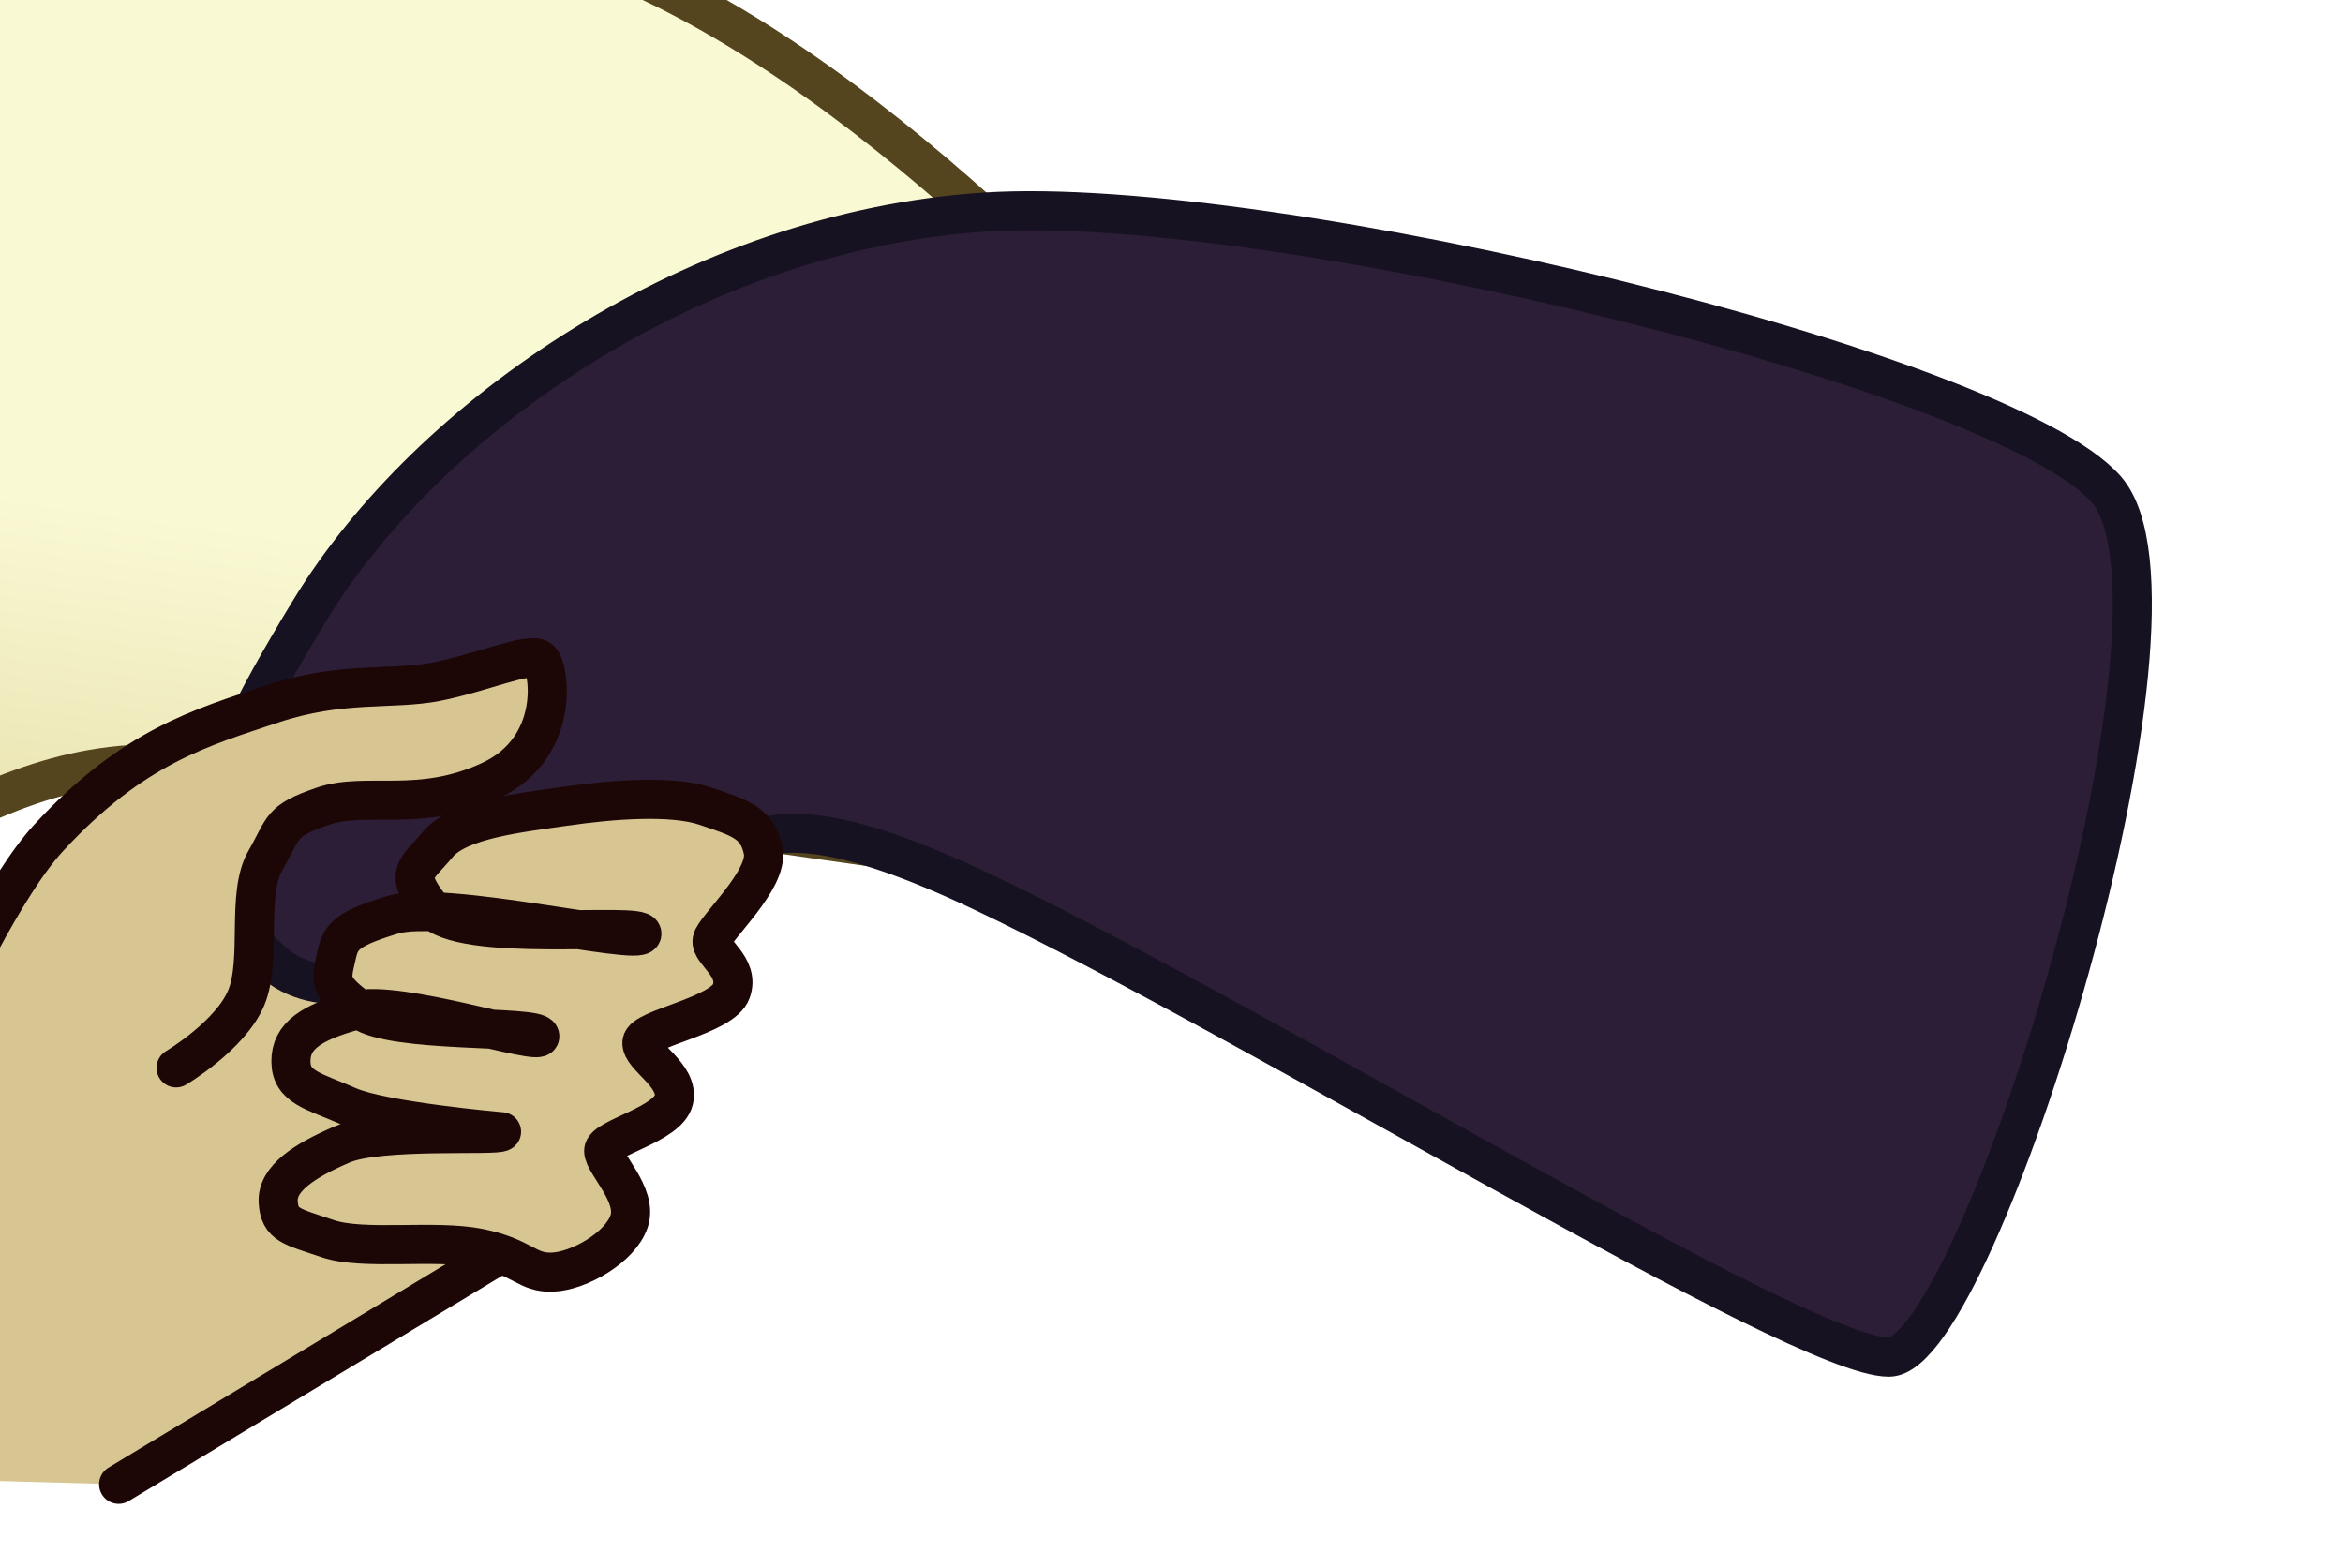
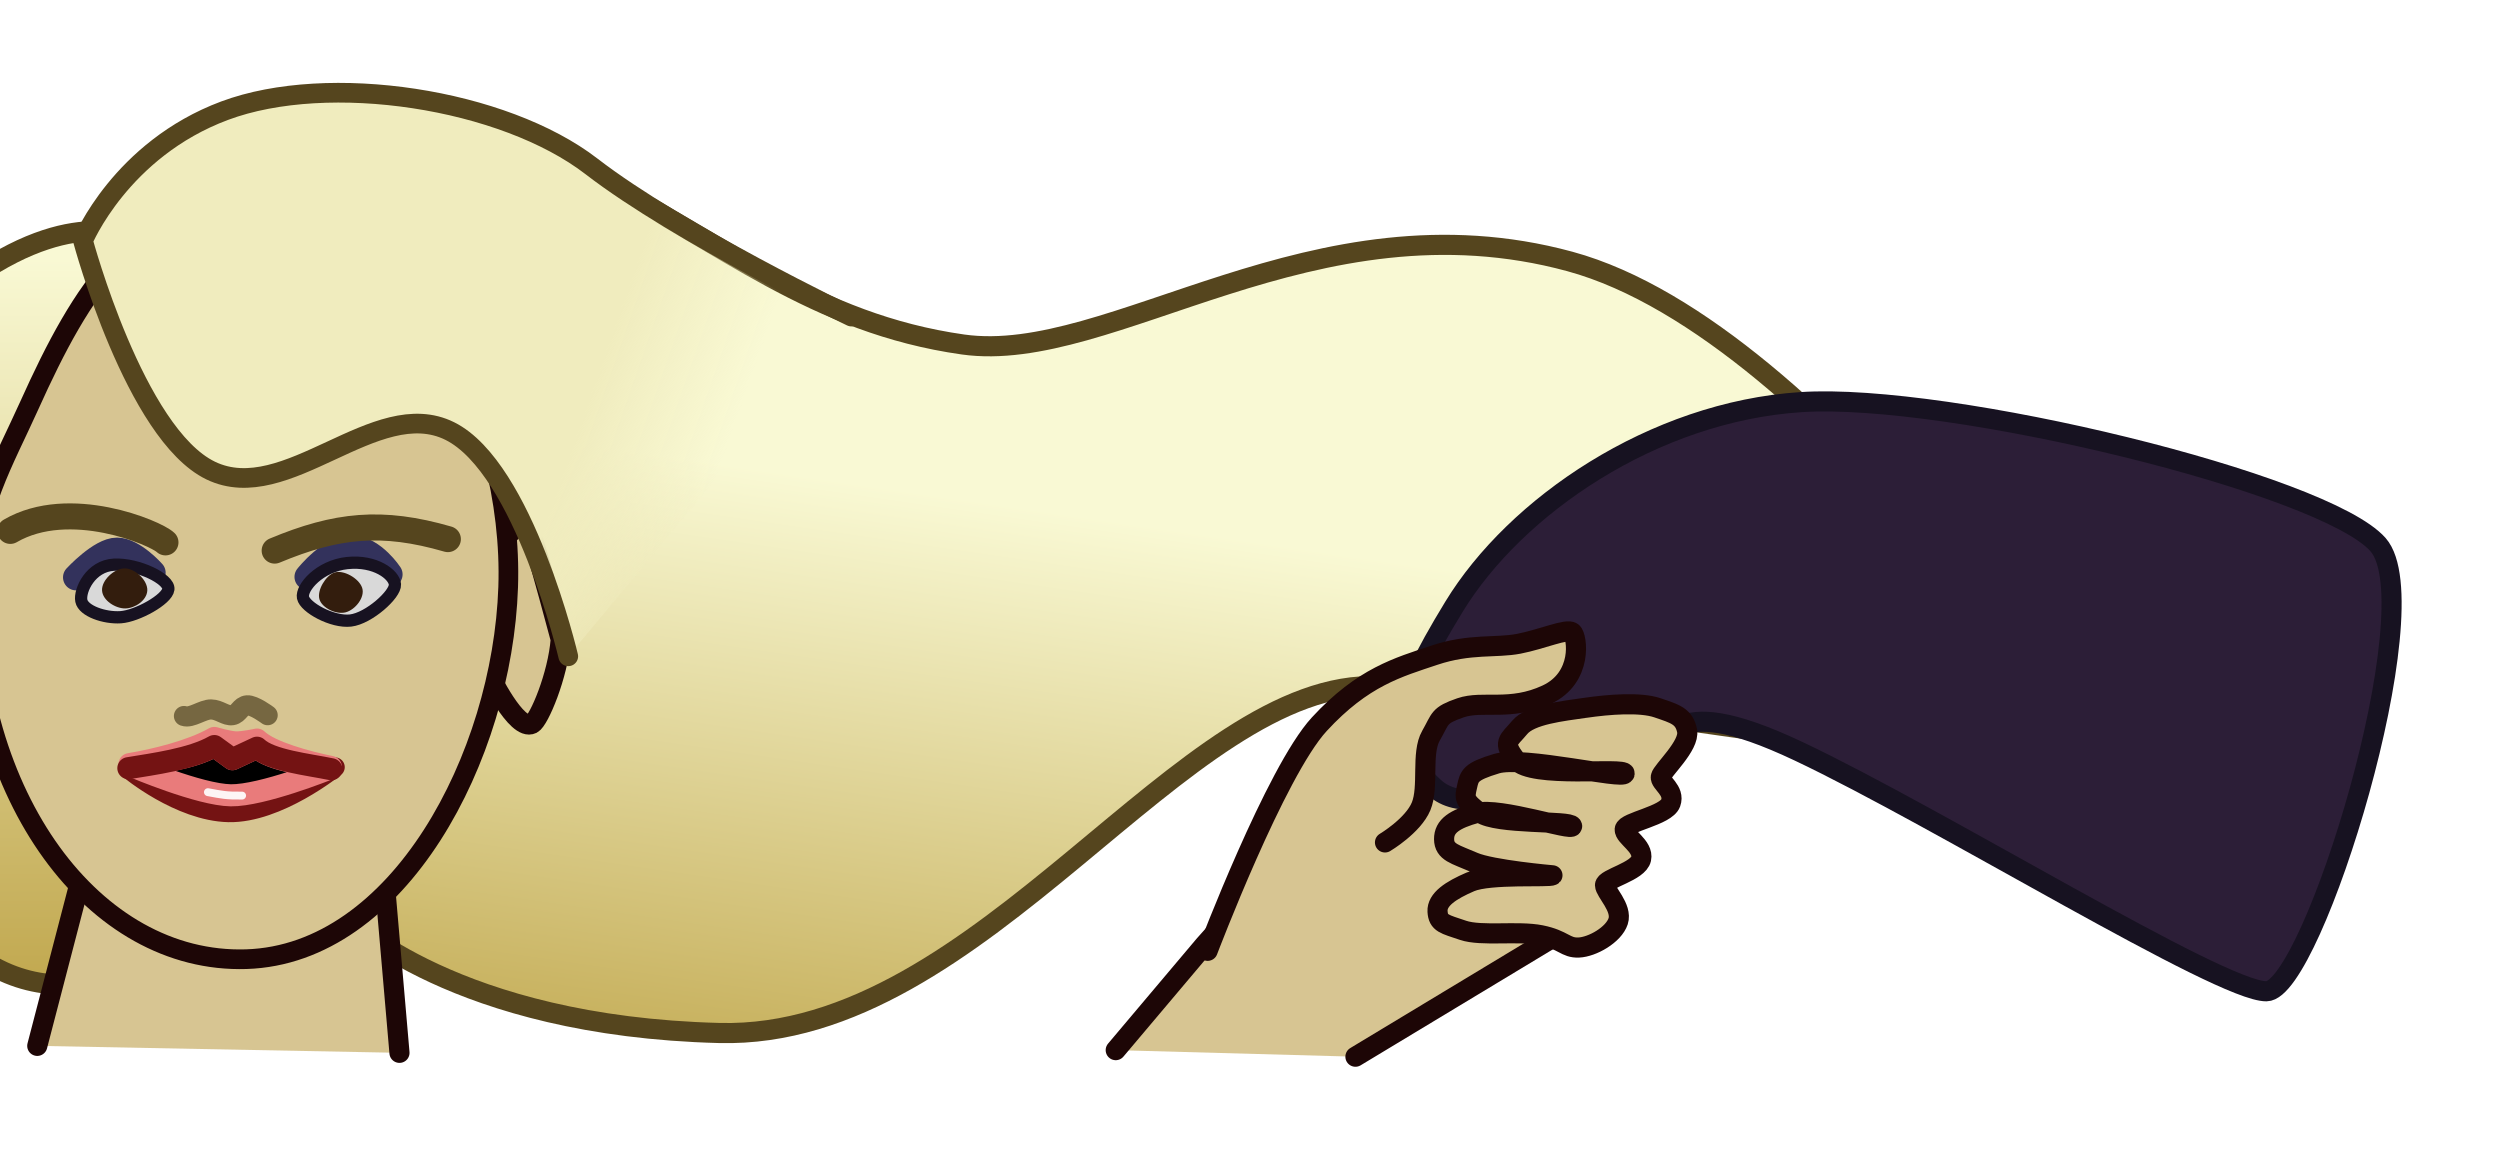
- <svg xmlns="http://www.w3.org/2000/svg" xmlns:xlink="http://www.w3.org/1999/xlink" width="61.291mm" height="41.011mm" viewBox="0 0 61.291 41.011" version="1.1" id="svg1">
+ <svg xmlns="http://www.w3.org/2000/svg" xmlns:xlink="http://www.w3.org/1999/xlink" width="127.095mm" height="59.232mm" viewBox="0 0 127.095 59.232" version="1.1" id="svg1">
  <defs id="defs1">
    <linearGradient xlink:href="#linearGradient48" id="linearGradient47" x1="71.408" y1="178.082" x2="71.314" y2="138.183" gradientUnits="userSpaceOnUse" gradientTransform="translate(-28.72887,48.7299)" />
    <linearGradient id="linearGradient48">
      <stop style="stop-color:#bda245;stop-opacity:1;" offset="0.001" id="stop47" />
      <stop style="stop-color:#f9f9d4;stop-opacity:1;" offset="0.999" id="stop48" />
    </linearGradient>
    <linearGradient xlink:href="#linearGradient48" id="linearGradient46" x1="127.951" y1="187.053" x2="133.051" y2="151.994" gradientUnits="userSpaceOnUse" gradientTransform="translate(-28.72887,48.7299)" />
    <linearGradient xlink:href="#linearGradient8" id="linearGradient9" x1="101.607" y1="210.358" x2="108.64" y2="212.812" gradientUnits="userSpaceOnUse" gradientTransform="translate(-27.598,-14.81933)" />
    <linearGradient id="linearGradient8">
      <stop style="stop-color:#f0ecbe;stop-opacity:1;" offset="0" id="stop8" />
      <stop style="stop-color:#f0ecbe;stop-opacity:0;" offset="1" id="stop9" />
    </linearGradient>
  </defs>
-   <g id="layer1" transform="translate(-110.3617,-188.7488)">
+   <g id="layer1" transform="translate(-44.55754,-173.8544)">
    <path style="fill:#d7c592;fill-opacity:1;stroke:#1d0606;stroke-width:1.023;stroke-linecap:round;stroke-linejoin:round;stroke-dasharray:none;stroke-opacity:1;paint-order:fill markers stroke" d="m 113.465,227.575 10.517,-6.344 0.167,-6.844 -8.681,-3.339 -9.682,10.851 -4.507,5.342" id="path30" />
    <path style="fill:url(#linearGradient47);stroke:#55451e;stroke-width:1.023;stroke-linecap:round;stroke-linejoin:round;stroke-dasharray:none;stroke-opacity:1;paint-order:fill markers stroke" d="m 51.604,186.087 c 0,0 -2.953,-1.881 -8.287,1.784 -5.333,3.664 -8.249,23.131 -2.975,31.28 5.274,8.149 12.131,3.451 12.324,3.057" id="path42" />
    <path style="fill:url(#linearGradient46);stroke:#55451e;stroke-width:1.023;stroke-linecap:round;stroke-linejoin:round;stroke-dasharray:none;stroke-opacity:1;paint-order:fill markers stroke" d="m 50.069,186.677 c 0,0 1.345,-4.874 5.666,-6.492 4.321,-1.618 12.186,-0.812 18.887,2.597 6.701,3.409 11.341,7.519 18.895,8.586 7.554,1.066 17.823,-7.768 30.851,-4.221 13.028,3.547 27.686,26.372 27.686,26.372 -1.323,0.273 -27.319,-4.297 -37.374,-4.776 -10.054,-0.478 -20.089,17.968 -33.549,17.627 -13.461,-0.341 -18.904,-5.815 -18.904,-5.815" id="path43" />
    <path style="fill:#d7c592;fill-opacity:1;stroke:#1d0606;stroke-width:1.023;stroke-linecap:round;stroke-linejoin:round;stroke-dasharray:none;stroke-opacity:1;paint-order:fill markers stroke" d="m 46.452,227.024 3.659,-14.047 13.457,-0.59 1.298,14.991" id="path44" />
    <path style="fill:#d7c592;stroke:#1d0606;stroke-width:1.023;stroke-linecap:round;stroke-linejoin:round;paint-order:fill markers stroke" d="m 43.982,203.252 c 0,0 -1.657,-2.852 -3.195,-1.514 -1.539,1.338 0.129,8.943 0.925,9.334 0.796,0.391 2.186,-2.523 2.186,-2.523 z" id="path1" />
    <path style="fill:#d7c592;stroke:#1d0606;stroke-width:1.023;stroke-linecap:round;stroke-linejoin:round;paint-order:fill markers stroke" d="m 69.336,202.832 c 0,0 1.63,-3.618 2.27,-1.682 0.36,1.088 1.457,5.211 1.457,5.211 -0.137,1.834 -1.109,4.12 -1.457,4.291 -0.796,0.391 -2.186,-2.523 -2.186,-2.523 z" id="path2" />
    <path style="fill:#d7c592;fill-opacity:1;stroke:#1d0606;stroke-width:1;stroke-linecap:round;stroke-linejoin:round;stroke-dasharray:none;stroke-opacity:1;paint-order:fill markers stroke" d="m 43.222,203.335 c 0.054,-3.543 1.547,-6.029 2.821,-8.86 2.688,-5.974 5.455,-10.367 11.118,-10.254 8.347,0.167 13.524,10.856 13.231,19.483 -0.293,8.627 -5.57,18.67 -13.315,18.913 -7.745,0.242 -14.023,-8.263 -13.856,-19.281 z" id="path29" />
    <g id="g12" transform="translate(-28.01535,51.56627)">
      <path style="opacity:1;fill:none;stroke:#33325c;stroke-width:1.323;stroke-linecap:round;stroke-linejoin:round;stroke-dasharray:none;stroke-opacity:1;paint-order:fill markers stroke" d="m 75.666,214.248 c 0,0 1.257,-1.366 2.083,-1.36 0.827,0.006 1.812,1.124 1.812,1.124" id="path38" transform="translate(0.7714742,-62.60822)" />
      <path style="opacity:1;fill:#d9d9d9;fill-opacity:1;stroke:#171221;stroke-width:0.623;stroke-linecap:round;stroke-linejoin:round;stroke-dasharray:none;stroke-opacity:1;paint-order:fill markers stroke" d="m 78.377,150.995 c -1.2,0.058 -1.773,1.319 -1.669,1.836 0.103,0.518 1.176,0.891 2.003,0.835 0.827,-0.056 2.356,-0.899 2.421,-1.419 0.064,-0.52 -1.554,-1.31 -2.754,-1.252 z" id="path10" />
      <path style="opacity:1;fill:#331d0d;fill-opacity:1;stroke:none;stroke-width:1.023;stroke-linecap:round;stroke-linejoin:round;stroke-dasharray:none;stroke-opacity:1;paint-order:fill markers stroke" d="m 78.912,151.184 c -0.536,0 -1.18,0.606 -1.151,1.121 0.029,0.516 0.69,0.921 1.18,0.915 0.49,-0.006 1.099,-0.406 1.121,-0.915 0.022,-0.509 -0.615,-1.121 -1.151,-1.121 z" id="path11" />
      <path style="opacity:1;fill:none;stroke:#33325c;stroke-width:1.323;stroke-linecap:round;stroke-linejoin:round;stroke-dasharray:none;stroke-opacity:1;paint-order:fill markers stroke" d="m 88.205,151.615 c 0,0 1.229,-1.551 2.295,-1.461 1.067,0.09 1.878,1.335 1.878,1.335" id="path39" />
      <path style="opacity:1;fill:none;stroke:#55451e;stroke-width:1.323;stroke-linecap:round;stroke-linejoin:round;stroke-dasharray:none;stroke-opacity:1;paint-order:fill markers stroke" d="m 86.536,150.28 c 3.147,-1.311 5.444,-1.559 8.806,-0.584" id="path40" />
      <path style="opacity:1;fill:none;stroke:#55451e;stroke-width:1.323;stroke-linecap:round;stroke-linejoin:round;stroke-dasharray:none;stroke-opacity:1;paint-order:fill markers stroke" d="m 80.985,149.862 c -0.507,-0.484 -4.877,-2.333 -7.888,-0.584" id="path41" />
    </g>
    <g id="g30" transform="translate(-28.01535,51.56627)">
      <path style="opacity:1;fill:#d9d9d9;fill-opacity:1;stroke:#171221;stroke-width:0.623;stroke-linecap:round;stroke-linejoin:round;stroke-dasharray:none;stroke-opacity:1;paint-order:fill markers stroke" d="m 90.23,150.912 c -1.412,0.151 -2.351,1.252 -2.254,1.753 0.097,0.501 1.494,1.277 2.421,1.169 0.926,-0.109 2.291,-1.335 2.254,-1.836 -0.038,-0.501 -1.008,-1.237 -2.421,-1.085 z" id="path15" />
      <path style="opacity:1;fill:#331d0d;fill-opacity:1;stroke:none;stroke-width:1.123;stroke-linecap:round;stroke-linejoin:round;stroke-dasharray:none;stroke-opacity:1;paint-order:fill markers stroke" d="m 89.567,151.398 c -0.448,0.163 -0.883,0.907 -0.756,1.351 0.126,0.444 0.853,0.796 1.336,0.668 0.483,-0.128 1.002,-0.765 0.835,-1.252 -0.167,-0.487 -0.966,-0.929 -1.414,-0.766 z" id="path25" />
    </g>
    <g id="g37" transform="translate(-27.598,46.68109)">
      <path style="display:inline;opacity:1;fill:none;fill-opacity:1;stroke:#741313;stroke-width:1;stroke-linecap:round;stroke-linejoin:round;stroke-dasharray:none;stroke-opacity:1;paint-order:fill markers stroke" d="m 78.715,166.278 c 0,0 2.558,2.138 5.061,2.193 2.503,0.056 5.406,-2.296 5.406,-2.296" id="path32" />
      <path style="opacity:1;fill:#000000;fill-opacity:1;stroke:#e97b7b;stroke-width:1.123;stroke-linecap:round;stroke-linejoin:round;stroke-dasharray:none;stroke-opacity:1;paint-order:fill markers stroke" d="m 88.853,166.27 c -1.19,-0.245 -2.947,-0.436 -3.631,-1.085 l -1.252,0.584 -0.918,-0.668 c -1.166,0.665 -2.865,0.833 -4.132,1.043 0,0 3.38,1.437 4.966,1.461 1.586,0.024 4.966,-1.335 4.966,-1.335 z" id="path33" />
      <path style="display:inline;opacity:1;fill:none;fill-opacity:1;stroke:#e97b7b;stroke-width:1.123;stroke-linecap:round;stroke-linejoin:round;stroke-dasharray:none;stroke-opacity:1;paint-order:fill markers stroke" d="m 88.973,166.162 c -1.19,-0.245 -3.067,-0.741 -3.751,-1.39 0,0 -0.732,0.162 -1.104,0.142 -0.373,-0.02 -1.066,-0.225 -1.066,-0.225 -1.166,0.665 -3.044,1.121 -4.311,1.331" id="path34" />
      <path style="display:inline;opacity:1;fill:none;fill-opacity:1;stroke:#741313;stroke-width:1.123;stroke-linecap:round;stroke-linejoin:round;stroke-dasharray:none;stroke-opacity:1;paint-order:fill markers stroke" d="m 89.002,166.28 c -1.19,-0.245 -3.096,-0.446 -3.781,-1.095 l -1.252,0.584 -0.918,-0.668 c -1.166,0.665 -3.103,0.914 -4.37,1.125" id="path35" />
      <path style="opacity:1;fill:none;fill-opacity:1;stroke:#fdf5f5;stroke-width:0.4;stroke-linecap:round;stroke-linejoin:round;stroke-dasharray:none;stroke-opacity:1;paint-order:fill markers stroke" d="m 82.725,167.446 c 0.723,0.132 0.924,0.184 1.739,0.174" id="path37" />
    </g>
    <path style="fill:url(#linearGradient9);stroke:#55451e;stroke-width:1;stroke-linecap:round;stroke-linejoin:round;stroke-dasharray:none;stroke-opacity:1;paint-order:fill markers stroke" d="m 73.447,207.22 c 0,0 -2.251,-9.575 -6.02,-11.45 -3.769,-1.875 -8.303,3.869 -12.158,2.007 -3.856,-1.863 -6.492,-11.686 -6.492,-11.686 0,0 1.915,-4.637 7.201,-6.61 5.286,-1.973 14.175,-0.619 18.651,2.833 4.476,3.452 13.209,7.634 13.209,7.634" id="path8" />
    <path style="fill:none;stroke:#766741;stroke-width:1.023;stroke-linecap:round;stroke-linejoin:round;stroke-dasharray:none;stroke-opacity:1;paint-order:fill markers stroke" d="m 53.909,210.255 c 0.373,0.13 0.954,-0.339 1.377,-0.334 0.423,0.005 0.752,0.347 1.085,0.292 0.333,-0.055 0.409,-0.477 0.751,-0.501 0.343,-0.024 1.043,0.501 1.043,0.501" id="path9" />
    <path style="fill:#2c1e37;fill-opacity:1;stroke:#171221;stroke-width:1.023;stroke-linecap:round;stroke-linejoin:round;stroke-dasharray:none;stroke-opacity:1;paint-order:fill markers stroke" d="m 118.473,204.704 c -3.119,5.117 -3.41,6.971 -1.002,9.182 2.408,2.211 7.986,-2.184 10.183,-2.003 2.198,0.181 1.203,-3.21 8.347,0.167 7.144,3.377 21.44,12.218 23.777,12.199 2.337,-0.019 8.391,-19.609 5.676,-22.704 -2.715,-3.094 -21.814,-7.737 -29.333,-7.248 -7.519,0.489 -14.529,5.29 -17.648,10.407 z" id="path14" />
    <path style="fill:#d7c592;fill-opacity:1;stroke:#1d0606;stroke-width:1.023;stroke-linecap:round;stroke-linejoin:round;stroke-dasharray:none;stroke-opacity:1;paint-order:fill markers stroke" d="m 105.952,222.191 c 0,0 3.457,-9.109 5.676,-11.519 2.219,-2.41 4.023,-2.895 5.843,-3.506 1.82,-0.61 3.132,-0.357 4.299,-0.584 1.167,-0.227 2.45,-0.791 2.713,-0.584 0.263,0.207 0.559,2.311 -1.294,3.172 -1.853,0.861 -3.247,0.276 -4.382,0.668 -1.135,0.392 -0.991,0.529 -1.502,1.419 -0.511,0.89 -0.09,2.598 -0.501,3.589 -0.411,0.991 -1.836,1.836 -1.836,1.836" id="path12" />
    <path style="fill:#d7c592;fill-opacity:1;stroke:#1d0606;stroke-width:1.023;stroke-linecap:round;stroke-linejoin:round;stroke-dasharray:none;stroke-opacity:1;paint-order:fill markers stroke" d="m 125.15,209.838 c -1.18,0.173 -2.791,0.338 -3.339,1.002 -0.547,0.664 -0.92,0.729 -0.167,1.669 0.753,0.94 5.54,0.334 5.509,0.668 -0.031,0.334 -5.165,-0.906 -6.511,-0.501 -1.346,0.405 -1.377,0.616 -1.502,1.169 -0.125,0.552 -0.173,0.73 0.668,1.336 0.84,0.606 4.605,0.376 4.674,0.668 0.07,0.292 -3.712,-0.979 -4.841,-0.668 -1.129,0.311 -1.674,0.662 -1.669,1.335 0.005,0.674 0.592,0.769 1.502,1.169 0.911,0.399 4.007,0.668 4.007,0.668 -0.1,0.121 -3.189,-0.09 -4.173,0.334 -0.985,0.424 -1.704,0.89 -1.669,1.502 0.035,0.613 0.356,0.64 1.294,0.96 0.938,0.32 2.798,0.013 3.965,0.25 1.167,0.237 1.233,0.654 1.92,0.626 0.687,-0.028 1.777,-0.645 2.003,-1.336 0.227,-0.691 -0.665,-1.497 -0.668,-1.836 -0.003,-0.339 1.693,-0.686 1.836,-1.335 0.143,-0.649 -0.865,-1.128 -0.835,-1.502 0.031,-0.374 2.104,-0.69 2.337,-1.336 0.233,-0.646 -0.556,-1.027 -0.501,-1.335 0.055,-0.309 1.484,-1.586 1.336,-2.337 -0.149,-0.751 -0.623,-0.867 -1.502,-1.169 -0.879,-0.302 -2.492,-0.173 -3.673,0 z" id="path13" />
  </g>
</svg>
